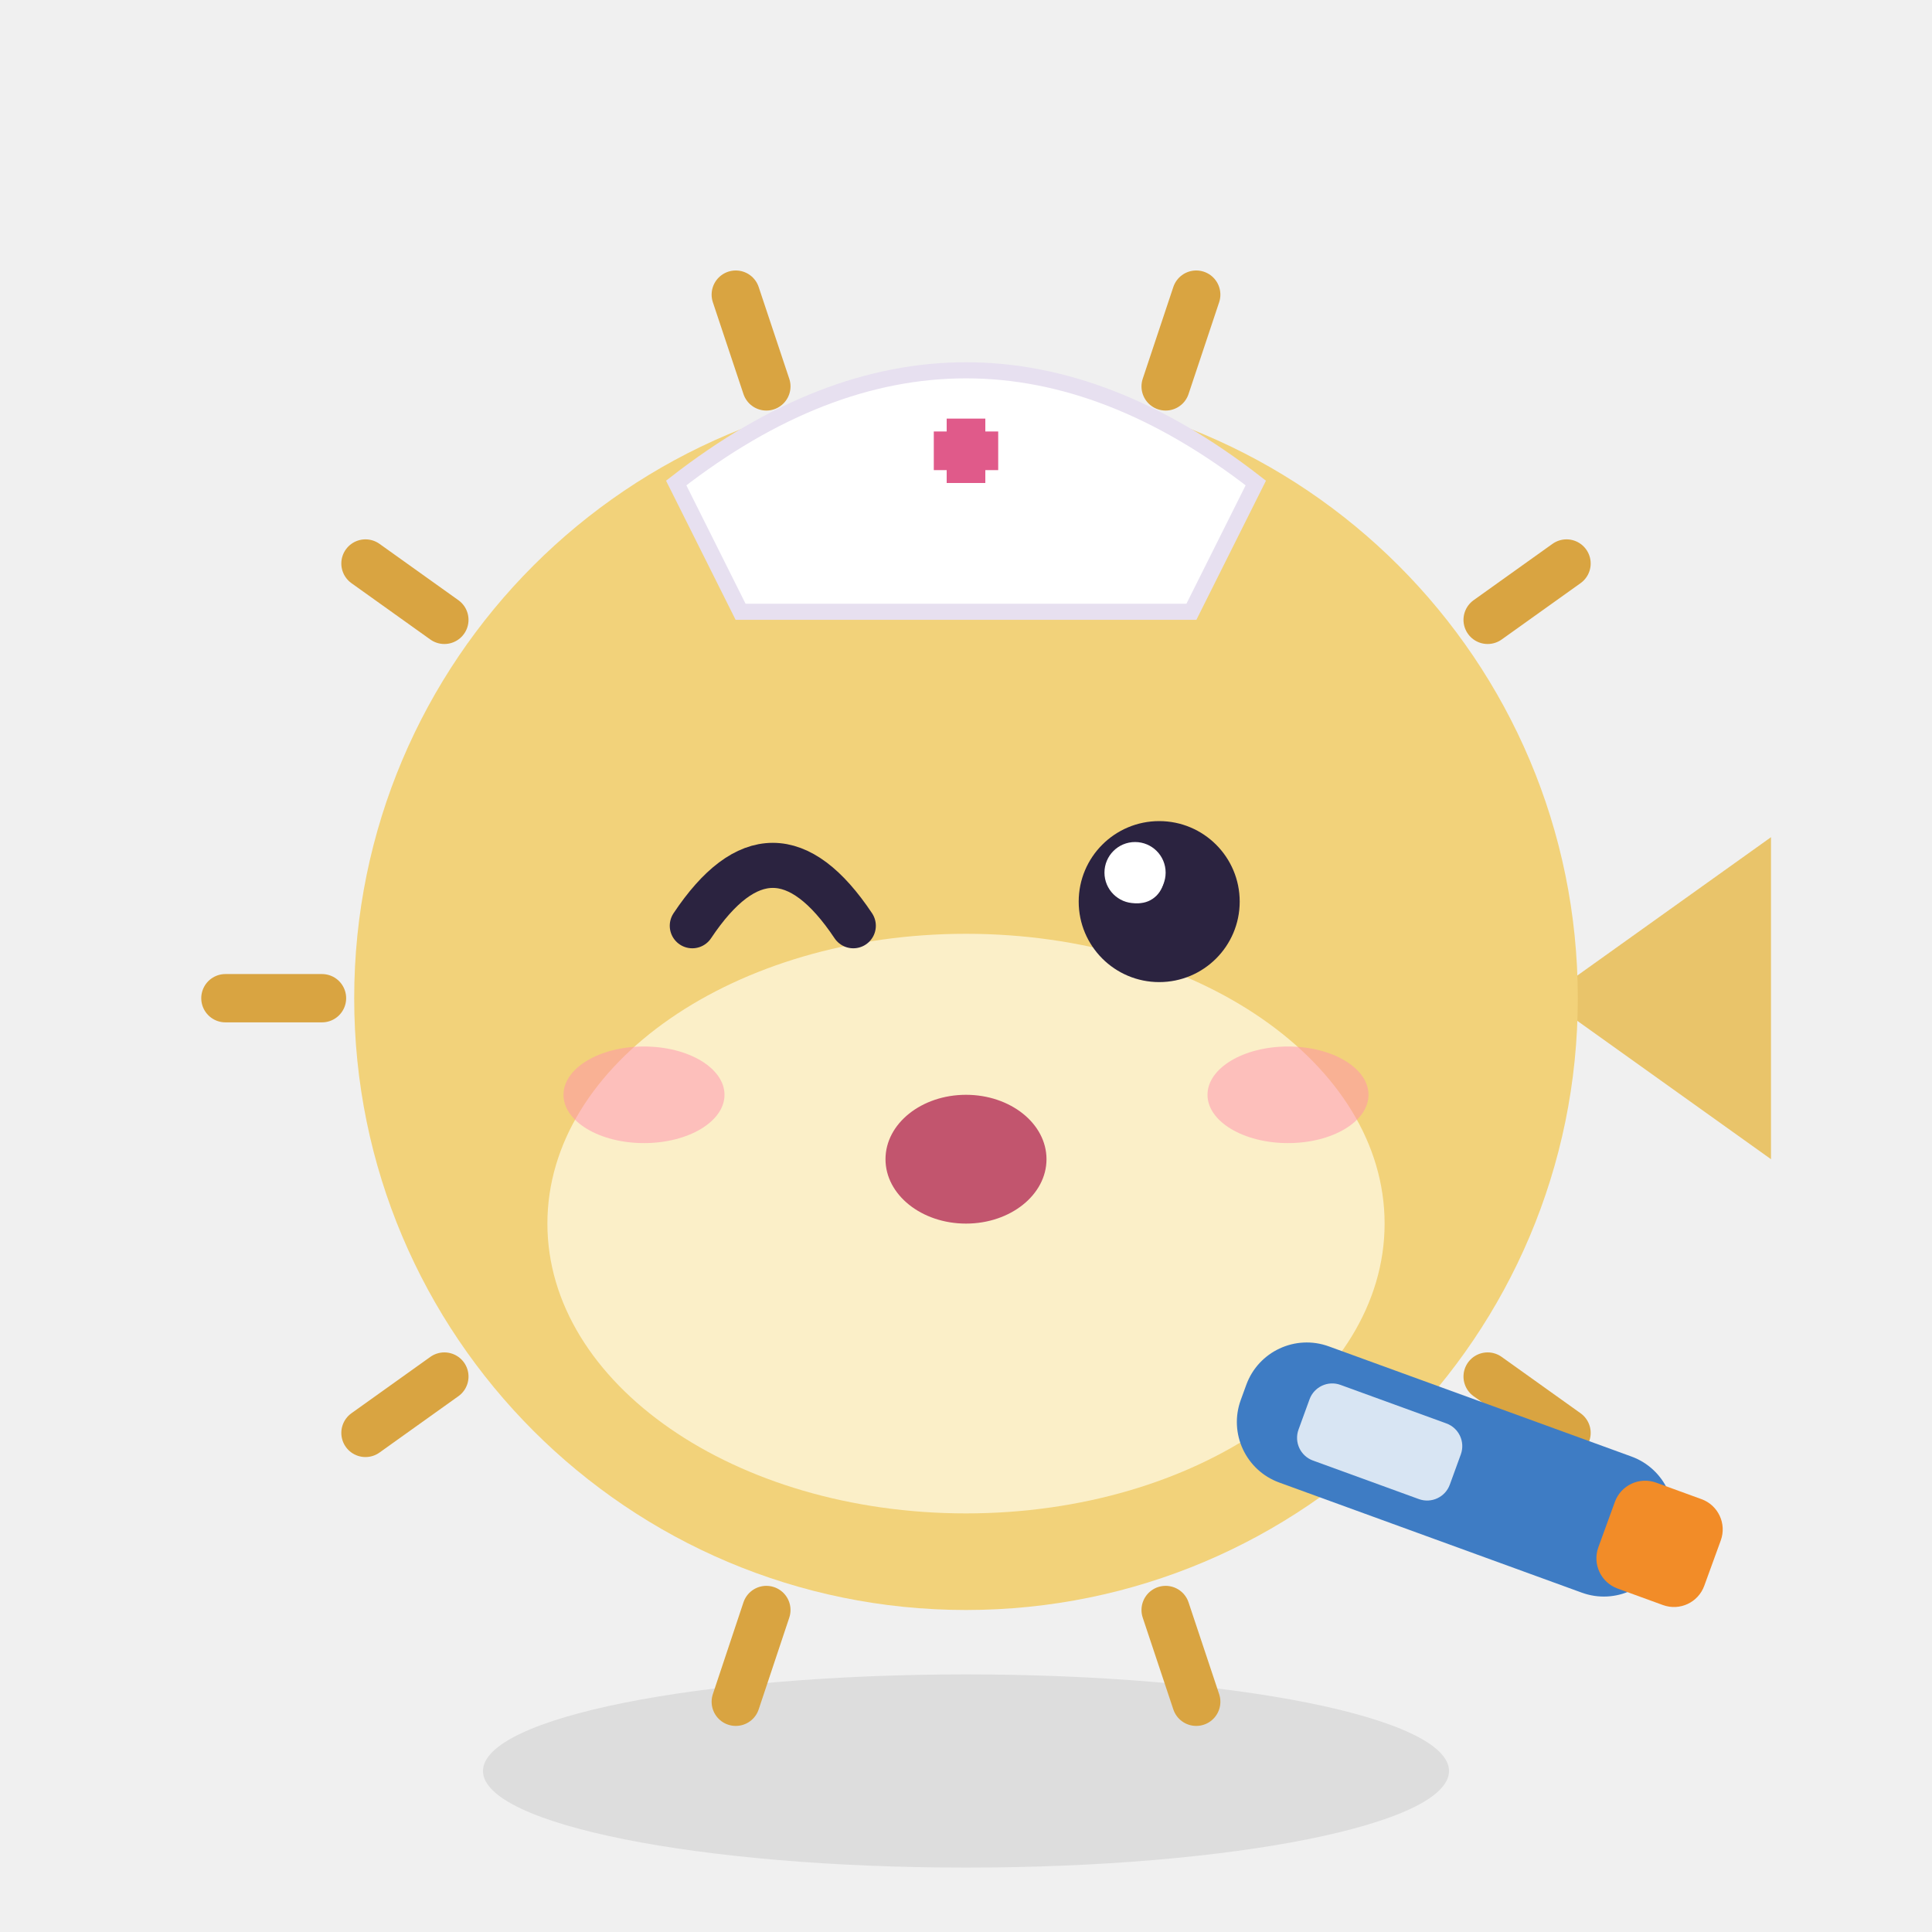
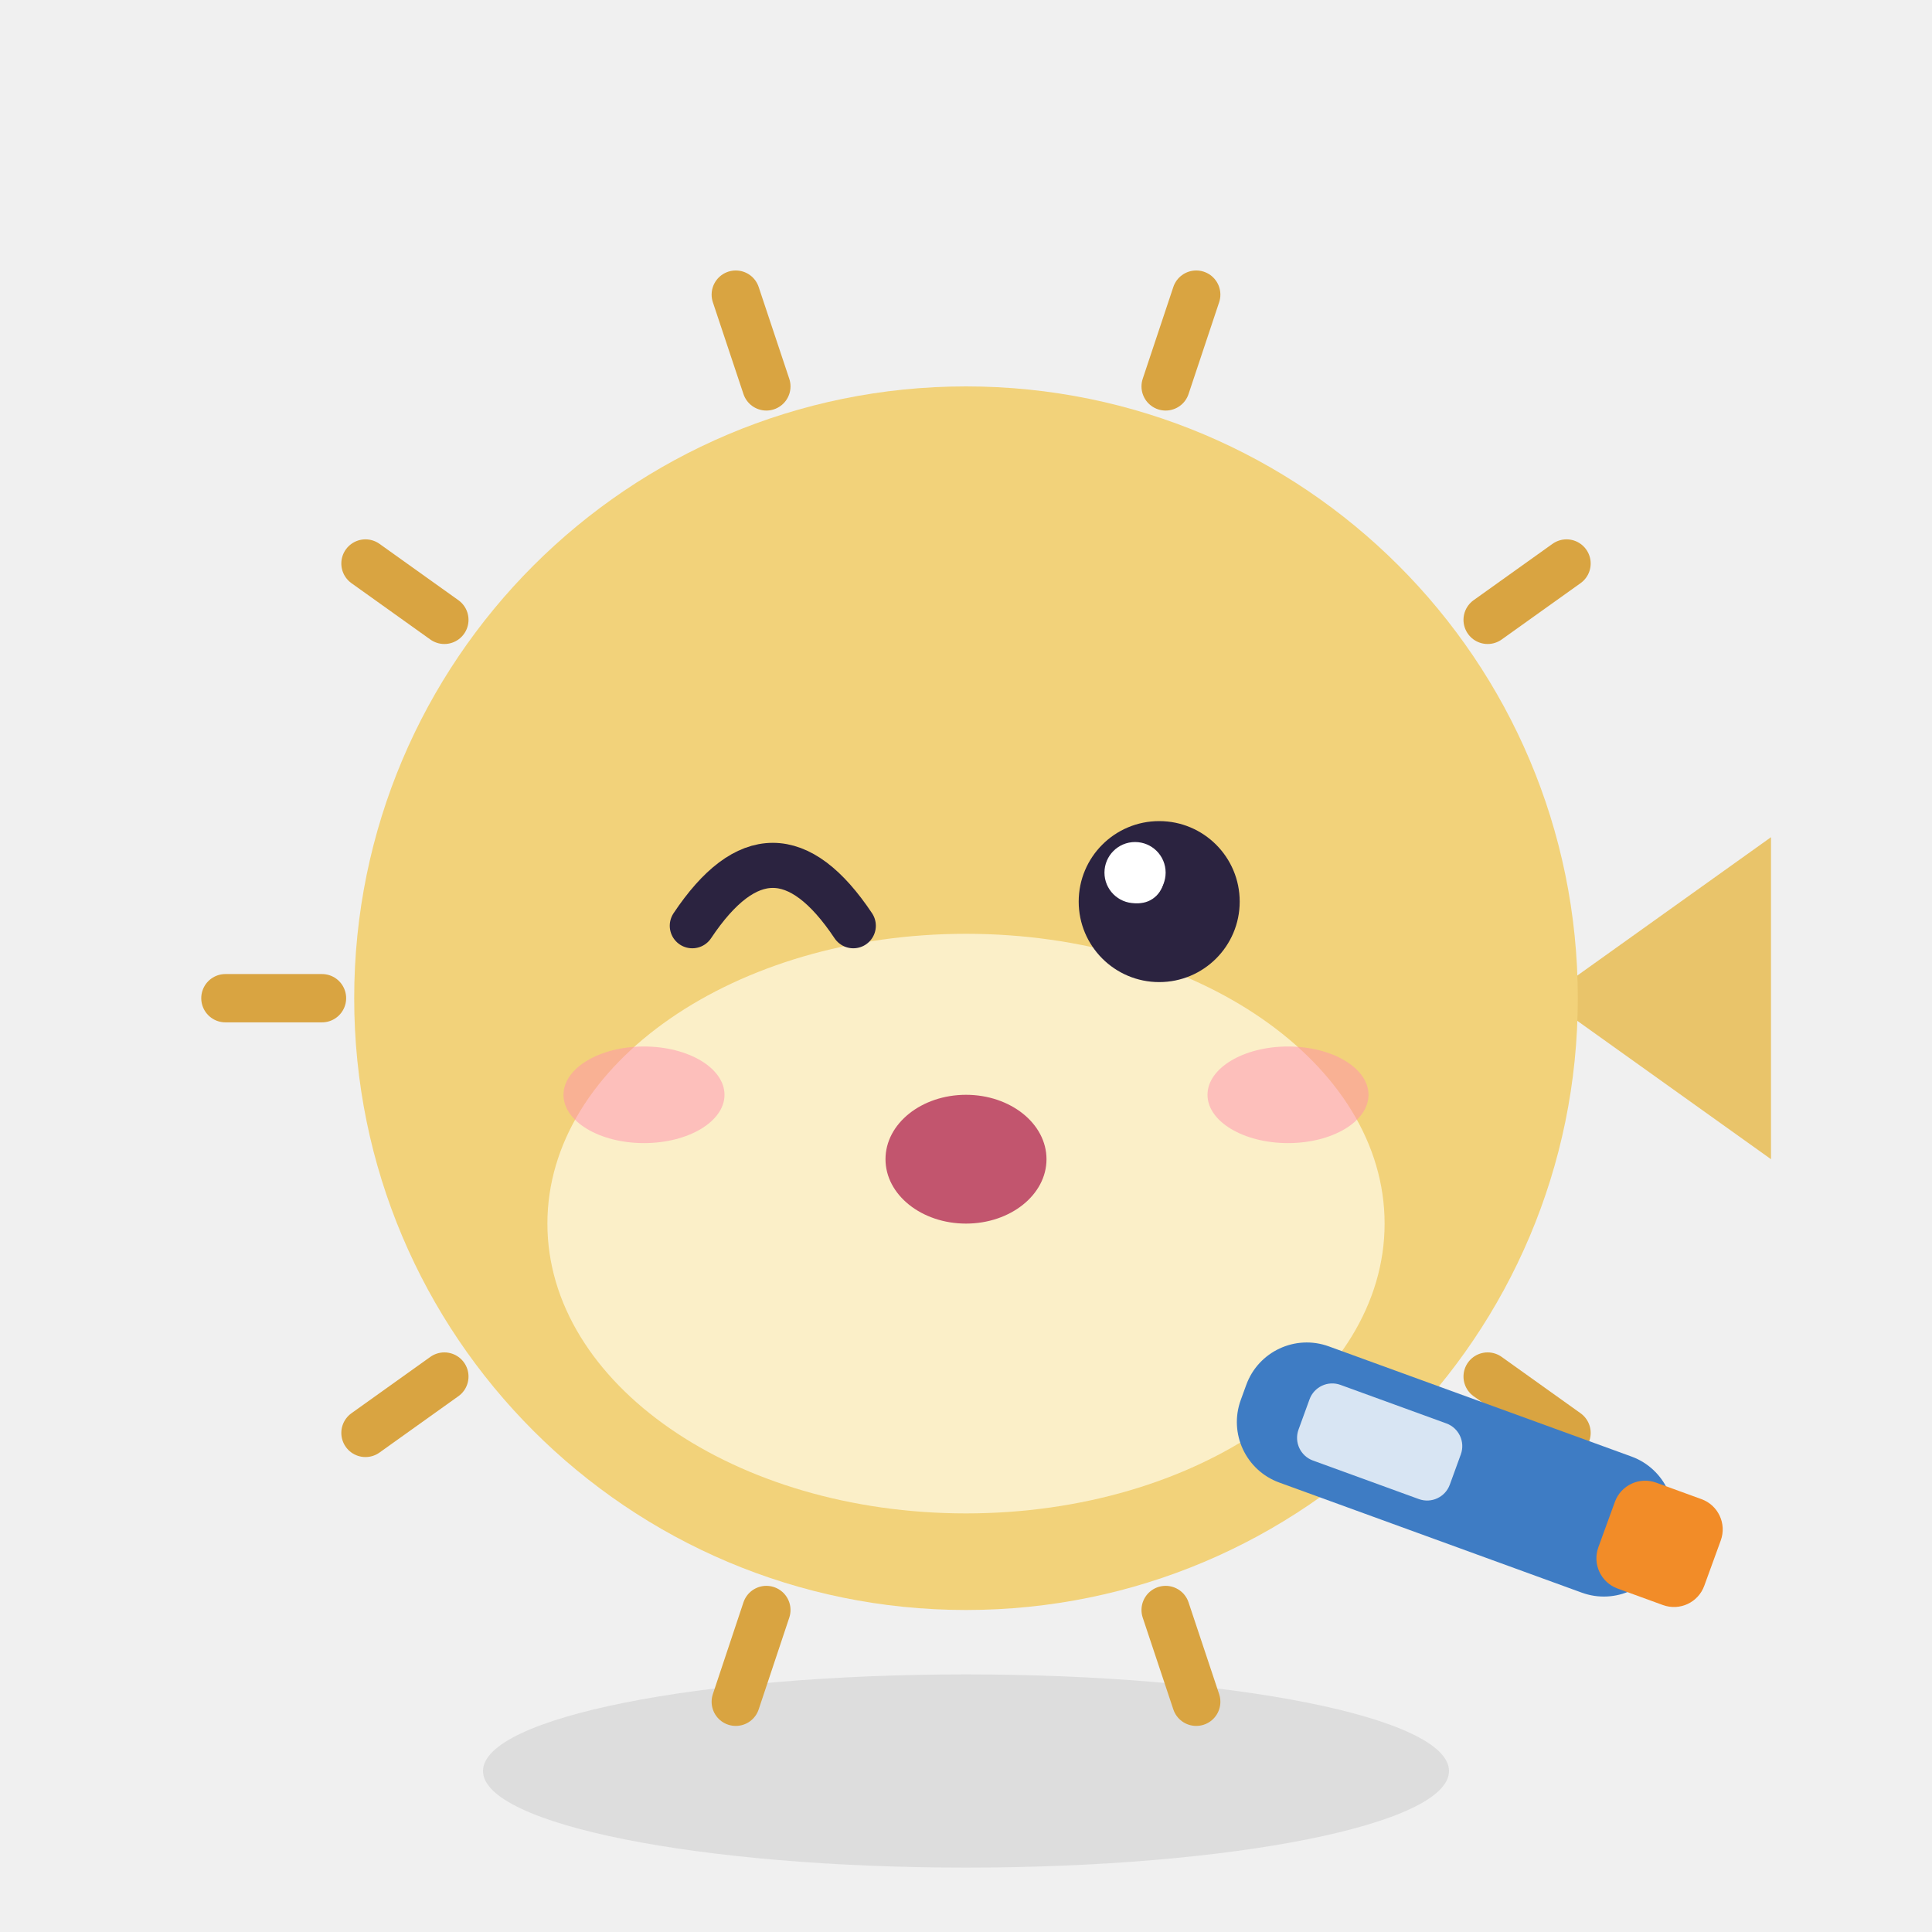
<svg xmlns="http://www.w3.org/2000/svg" viewBox="0 0 120 120">
  <ellipse cx="60" cy="110" rx="30" ry="6" fill="#000" opacity=".08" />
  <path d="M100.0 62.0l6.0 0.0" stroke="#D9A441" stroke-width="3" stroke-linecap="round" />
  <path d="M92.4 85.5l4.9 3.5" stroke="#D9A441" stroke-width="3" stroke-linecap="round" />
  <path d="M72.4 100.0l1.9 5.7" stroke="#D9A441" stroke-width="3" stroke-linecap="round" />
  <path d="M47.6 100.0l-1.9 5.7" stroke="#D9A441" stroke-width="3" stroke-linecap="round" />
  <path d="M27.6 85.5l-4.9 3.5" stroke="#D9A441" stroke-width="3" stroke-linecap="round" />
  <path d="M20.0 62.0l-6.0 0.0" stroke="#D9A441" stroke-width="3" stroke-linecap="round" />
  <path d="M27.6 38.5l-4.9 -3.5" stroke="#D9A441" stroke-width="3" stroke-linecap="round" />
  <path d="M47.6 24.0l-1.9 -5.7" stroke="#D9A441" stroke-width="3" stroke-linecap="round" />
  <path d="M72.4 24.0l1.9 -5.7" stroke="#D9A441" stroke-width="3" stroke-linecap="round" />
  <path d="M92.4 38.5l4.9 -3.5" stroke="#D9A441" stroke-width="3" stroke-linecap="round" />
  <path d="M96 62l14-10v20z" fill="#E9C46A" />
  <circle cx="60" cy="62" r="38" fill="#F2D27A" />
  <ellipse cx="60" cy="76" rx="26" ry="18" fill="#FBEFC8" />
-   <path d="M42 30q18-14 36 0l-4 8H46z" fill="#fff" stroke="#E7E0F0" />
-   <path d="M58 28h4M60 26v4" stroke="#E05A8A" stroke-width="2.4" />
  <path d="M43 57.5q5 -7.5 10 0" stroke="#2B2340" stroke-width="2.8" fill="none" stroke-linecap="round" />
  <circle cx="72" cy="56" r="5" fill="#2B2340" />
  <circle cx="70.5" cy="54.2" r="1.9" fill="#fff" />
  <circle cx="70.7" cy="54.5" r="1.6" fill="#fff" />
  <ellipse cx="40" cy="68" rx="5" ry="3" fill="#FF8FAE" opacity=".5" />
  <ellipse cx="80" cy="68" rx="5" ry="3" fill="#FF8FAE" opacity=".5" />
  <ellipse cx="60" cy="72" rx="5" ry="4" fill="#C2556E" />
  <g transform="rotate(20 88 92)">
    <rect x="76" y="86" width="28" height="9" rx="4" fill="#3E7CC4" />
    <rect x="100" y="87" width="7" height="7" rx="2" fill="#F28C28" />
    <rect x="80" y="88" width="10" height="5" rx="1.5" fill="#fff" opacity=".8" />
  </g>
</svg>
